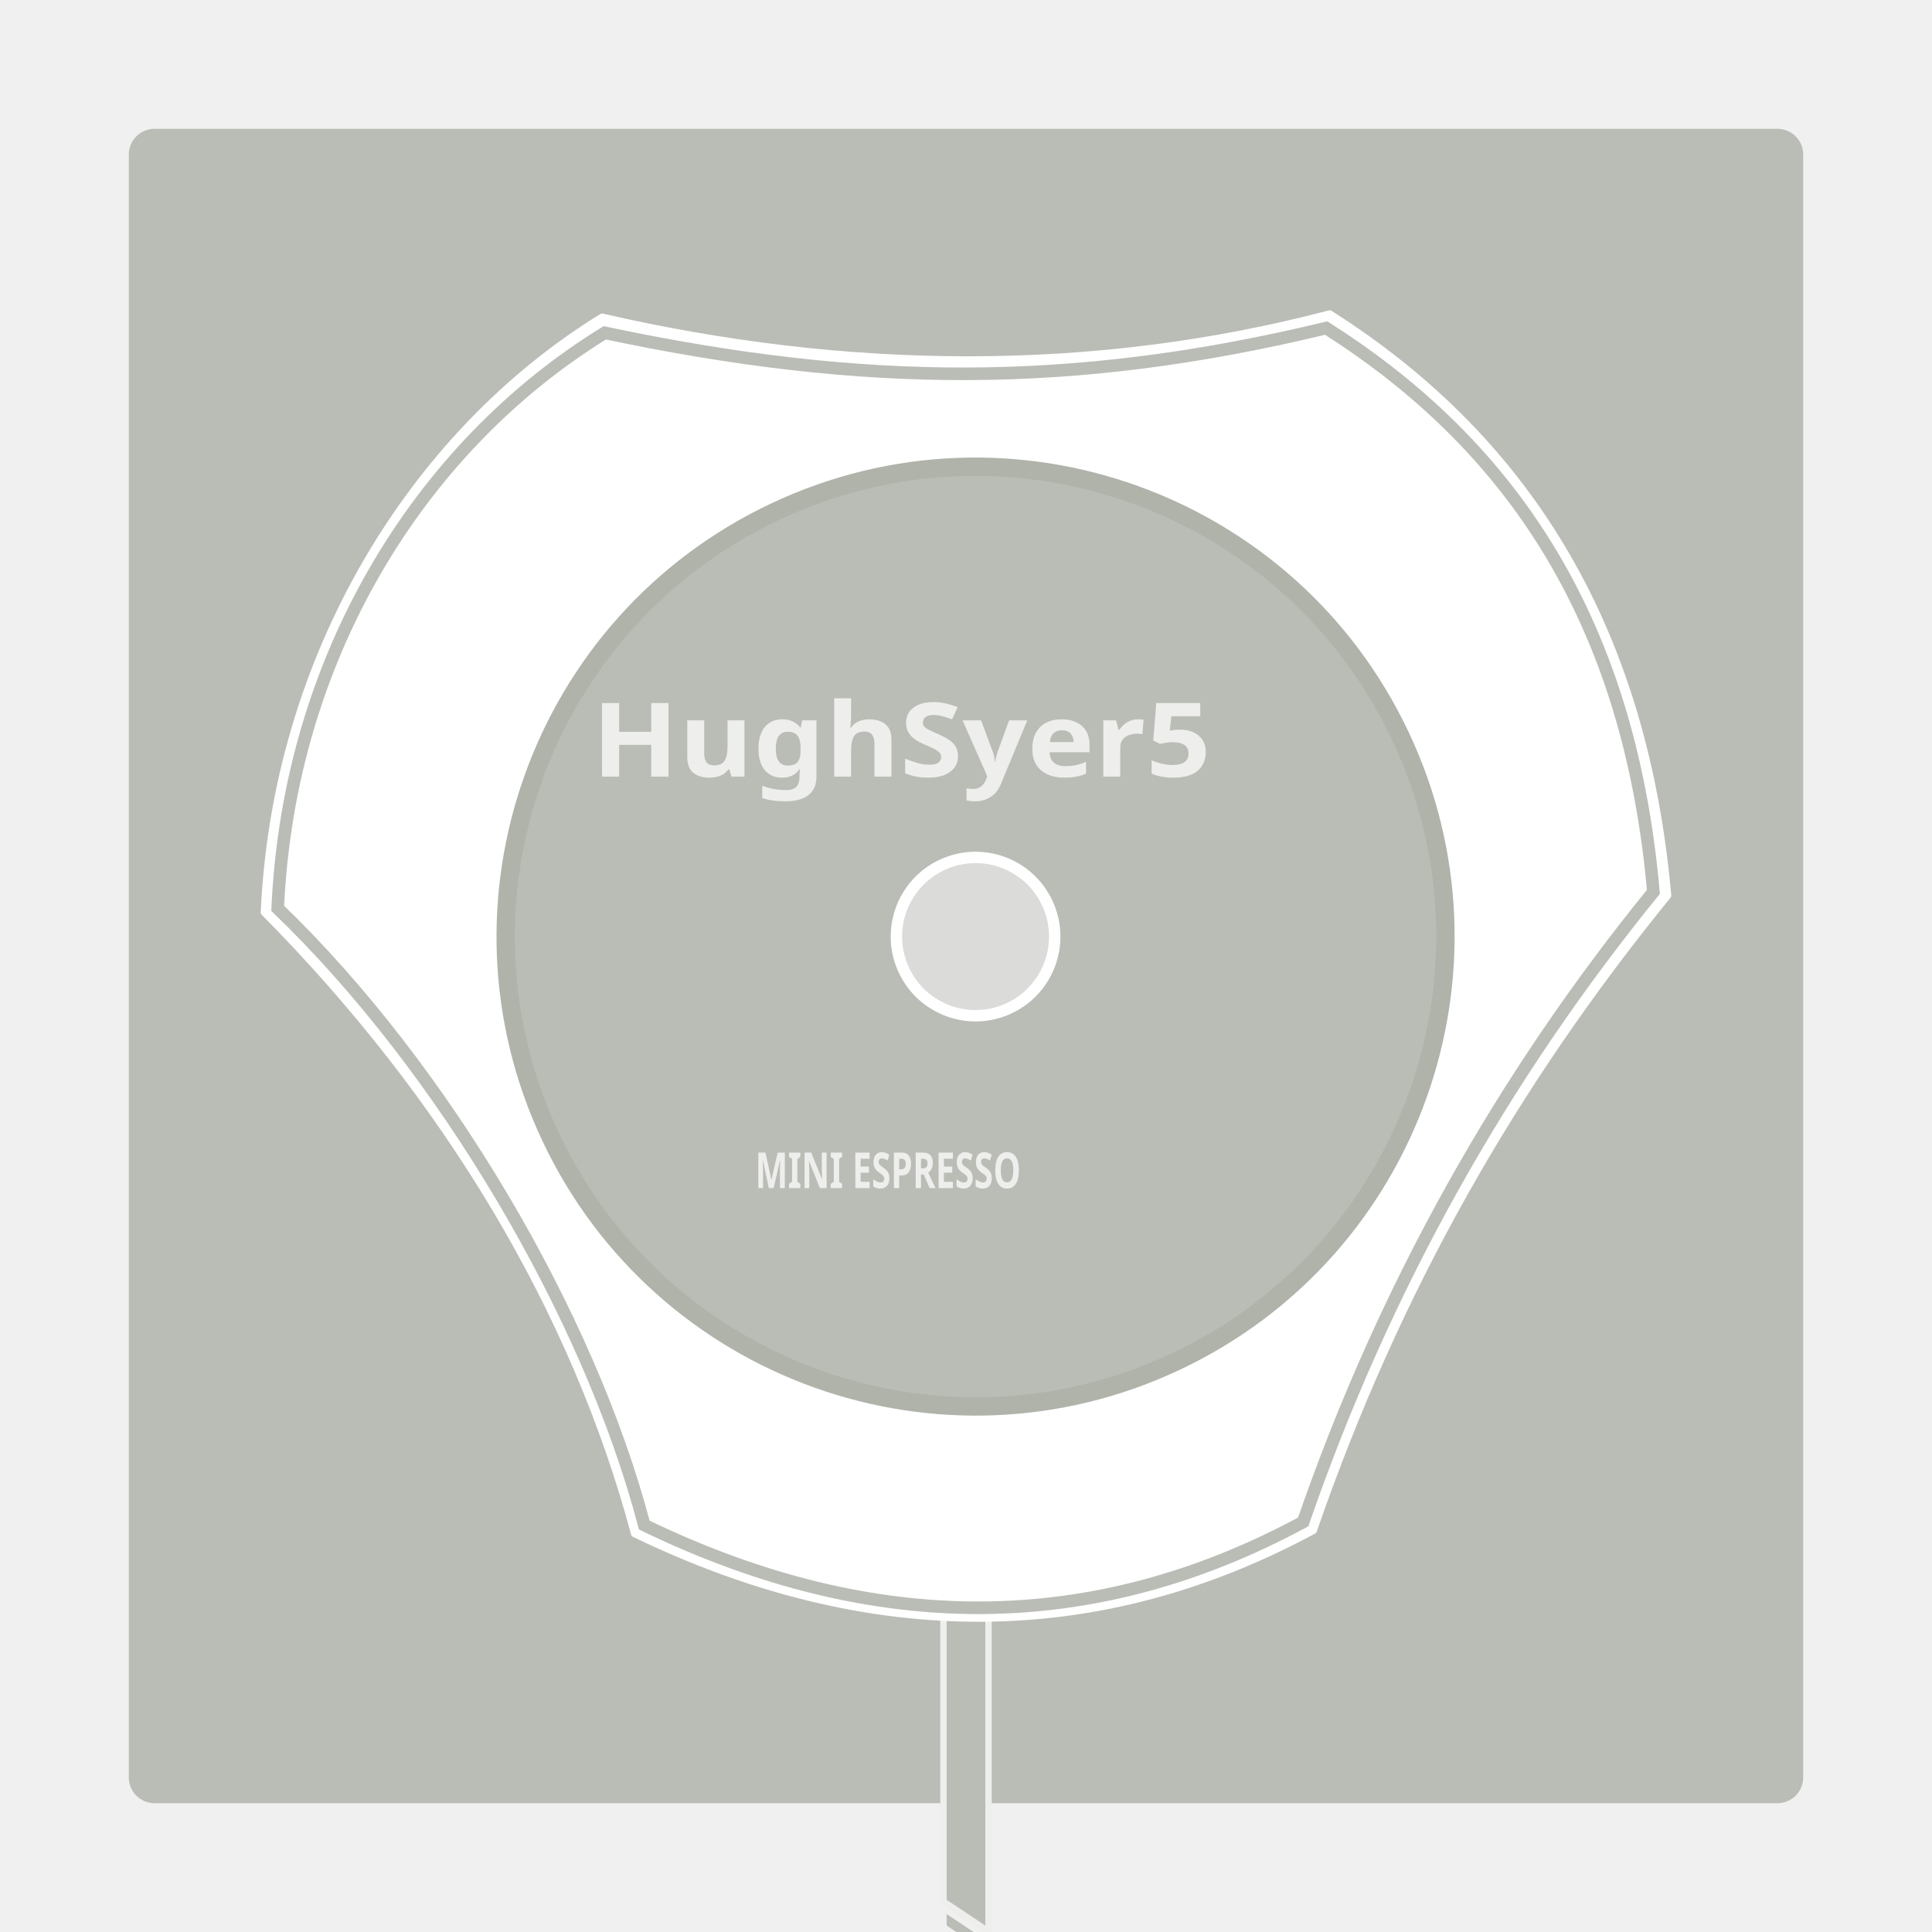
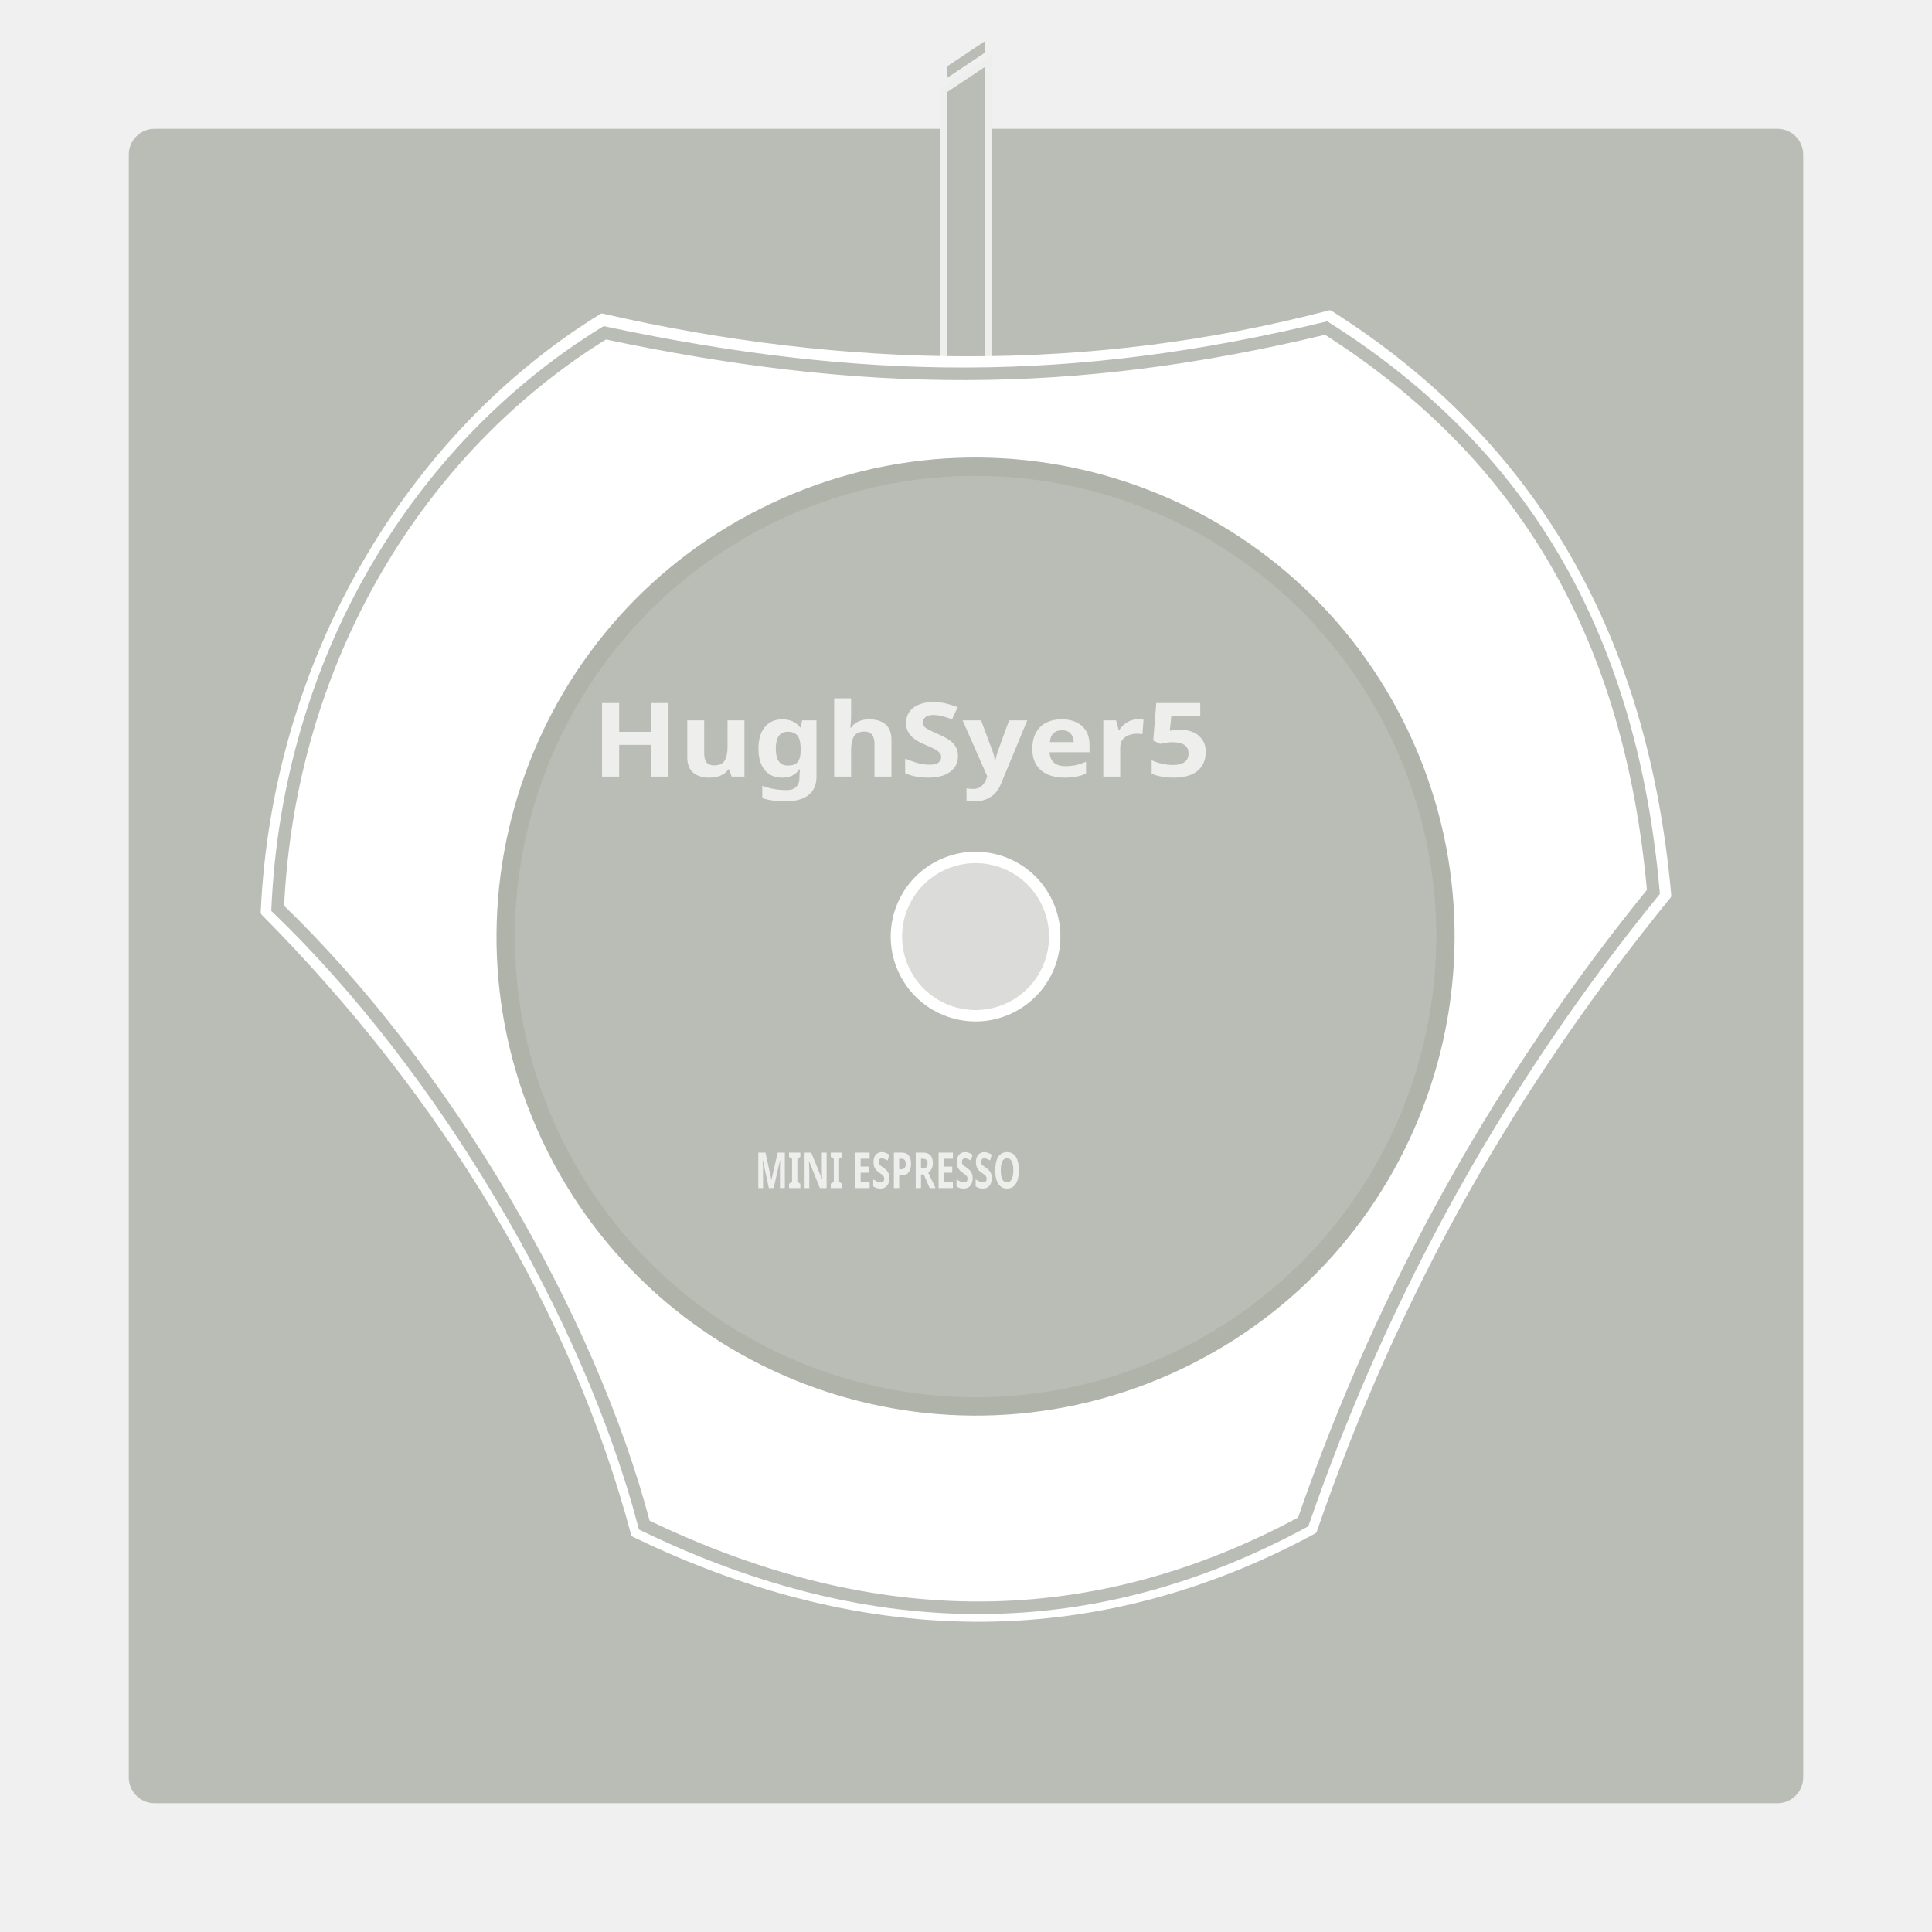
<svg xmlns="http://www.w3.org/2000/svg" id="svg7384" version="1.1" height="300" width="300">
  <defs id="defs7386" />
  <g transform="translate(-241.0002,67)" id="layer12" style="display:inline">
    <rect x="241" y="-67" id="rect5985-4" height="300" width="300" style="color:#000000;fill:none;stroke:none;stroke-width:1;marker:none;visibility:visible;display:inline;overflow:visible;enable-background:new" />
    <rect x="261" y="-47" id="rect5985-4-4" rx="4" height="260" ry="4" width="260" style="color:#000000;fill:#babdb6;fill-opacity:1;fill-rule:nonzero;stroke:none;stroke-width:1;marker:none;visibility:visible;display:inline;overflow:visible;enable-background:new" />
-     <path d="m 394,232 0,-48.781 -6,-4 0,48.781 z" id="rect3883-1-8-5-1-8" style="color:#000000;fill:#babdb6;fill-opacity:1;fill-rule:nonzero;stroke:#eeeeec;stroke-width:2;stroke-miterlimit:4;stroke-dasharray:none;marker:none;visibility:visible;display:inline;overflow:visible;enable-background:new" />
-     <path d="m 394,232 0,-48.781 -6,-4 0,48.781 z" id="rect3883-1-8-5-1" style="color:#000000;fill:#babdb6;fill-opacity:1;fill-rule:nonzero;stroke:none;stroke-width:1;marker:none;visibility:visible;display:inline;overflow:visible;enable-background:new" />
-     <path d="m 394,236 0,-1.781 -6,-4 0,1.781 z" id="rect3883-1-8-5-0" style="color:#000000;fill:#babdb6;fill-opacity:1;fill-rule:nonzero;stroke:none;stroke-width:1;marker:none;visibility:visible;display:inline;overflow:visible;enable-background:new" />
+     <path d="m 394,-56.65 0,48.781 -6,4 0,-48.781 z" id="rect3883-1-8-5-1-8" style="color:#000000;display:inline;overflow:visible;visibility:visible;fill:#babdb6;fill-opacity:1;fill-rule:nonzero;stroke:#eeeeec;stroke-width:2;stroke-miterlimit:4;stroke-dasharray:none;marker:none;enable-background:new" />
+     <path d="m 394,-56.65 0,48.781 -6,4 0,-48.781 z" id="rect3883-1-8-5-1" style="color:#000000;display:inline;overflow:visible;visibility:visible;fill:#babdb6;fill-opacity:1;fill-rule:nonzero;stroke:none;stroke-width:1;marker:none;enable-background:new" />
+     <path d="m 394,-60.65 0,1.781 -6,4 0,-1.781 z" id="rect3883-1-8-5-0" style="color:#000000;display:inline;overflow:visible;visibility:visible;fill:#babdb6;fill-opacity:1;fill-rule:nonzero;stroke:none;stroke-width:1;marker:none;enable-background:new" />
    <path style="fill:#ffffff;fill-opacity:1;fill-rule:evenodd;stroke:#ffffff;stroke-width:1px;stroke-linecap:round;stroke-linejoin:round;stroke-opacity:1" d="m 334.485,-17.818 c -29.698,18.282 -50.733,53.005 -52.5,92.5 28.359,28.631 48.233,61.858 57.5,96.5 36.934,17.865 72.455,17.344 105.5,-0.5 12.976,-37.562 31.207,-69.339 55.03,-98.616 -3.545,-39.91 -20.525,-70.096 -52.53,-90.384 -36.96,9.713 -75.333,9.172 -113,0.5 z" id="path4274" />
    <path style="opacity:1;fill:#afb3aa;fill-opacity:1;stroke:none;stroke-width:1;stroke-linecap:round;stroke-linejoin:round;stroke-miterlimit:4;stroke-dasharray:none;stroke-dashoffset:0;stroke-opacity:1" id="path4276" d="M 325.228,110.169 A 74.369,74.369 0 0 1 360.733,11.182 74.369,74.369 0 0 1 459.728,46.665 74.369,74.369 0 0 1 424.268,145.667 74.369,74.369 0 0 1 325.257,110.231" />
    <path d="m 327.801,108.954 a 71.524,71.524 0 0 1 34.147,-95.2 71.524,71.524 0 0 1 95.207,34.125 71.524,71.524 0 0 1 -34.103,95.215 71.524,71.524 0 0 1 -95.223,-34.081" id="path4293" style="opacity:1;fill:#babdb6;fill-opacity:1;stroke:none;stroke-width:0.962;stroke-linecap:round;stroke-linejoin:round;stroke-miterlimit:4;stroke-dasharray:none;stroke-dashoffset:0;stroke-opacity:1" />
    <path style="opacity:1;fill:#ffffff;fill-opacity:1;stroke:none;stroke-width:0.962;stroke-linecap:round;stroke-linejoin:round;stroke-miterlimit:4;stroke-dasharray:none;stroke-dashoffset:0;stroke-opacity:1" id="path4304" d="m 380.571,84.054 a 13.174,13.174 0 0 1 6.29,-17.535 13.174,13.174 0 0 1 17.537,6.286 13.174,13.174 0 0 1 -6.282,17.538 13.174,13.174 0 0 1 -17.539,-6.277" />
    <text transform="scale(1.050384,0.9520327)" x="373.618" y="56.288" id="text4078-2" xml:space="preserve" style="font-style:normal;font-variant:normal;font-weight:bold;font-stretch:normal;font-size:16.801px;line-height:125%;font-family:Cantarell;-inkscape-font-specification:'Cantarell Bold';text-align:center;letter-spacing:0px;word-spacing:0px;text-anchor:middle;display:inline;fill:#eeeeec;fill-opacity:1;stroke:none">
      <tspan x="373.618" y="56.288" id="tspan4080-2">HughSyer5</tspan>
    </text>
    <text transform="scale(0.8361375,1.195976)" x="426.804" y="98.234" id="text4086-1" xml:space="preserve" style="font-style:normal;font-variant:normal;font-weight:bold;font-stretch:normal;font-size:6.447px;line-height:125%;font-family:Cantarell;-inkscape-font-specification:'Cantarell Bold';letter-spacing:0px;word-spacing:0px;display:inline;fill:#eeeeec;fill-opacity:1;stroke:none">
      <tspan x="426.804" y="98.234" id="tspan4088-9"> MINI ESPRESSO</tspan>
    </text>
    <path id="path4342" d="m 334.908,-15.32 c -29.012,17.86 -49.062,50.781 -50.788,89.364 25.704,24.72 48.369,63.18 56.923,95.772 36.082,17.452 70.032,16.944 102.314,-0.488 12.677,-36.695 31.111,-69.238 54.385,-97.839 -3.463,-38.988 -19.551,-67.728 -50.818,-87.547 -39.356,9.488 -71.969,9.21 -112.016,0.738 z" style="fill:none;fill-opacity:1;fill-rule:evenodd;stroke:#babdb6;stroke-width:1.954;stroke-linecap:butt;stroke-linejoin:miter;stroke-miterlimit:4;stroke-dasharray:none;stroke-opacity:1" />
    <path d="m 382.169,83.3 a 11.406,11.406 0 0 1 5.446,-15.182 11.406,11.406 0 0 1 15.183,5.442 11.406,11.406 0 0 1 -5.439,15.185 11.406,11.406 0 0 1 -15.186,-5.435" id="path4368" style="opacity:1;fill:#dbdcd9;fill-opacity:1;stroke:none;stroke-width:0.962;stroke-linecap:round;stroke-linejoin:round;stroke-miterlimit:4;stroke-dasharray:none;stroke-dashoffset:0;stroke-opacity:1" />
  </g>
</svg>
